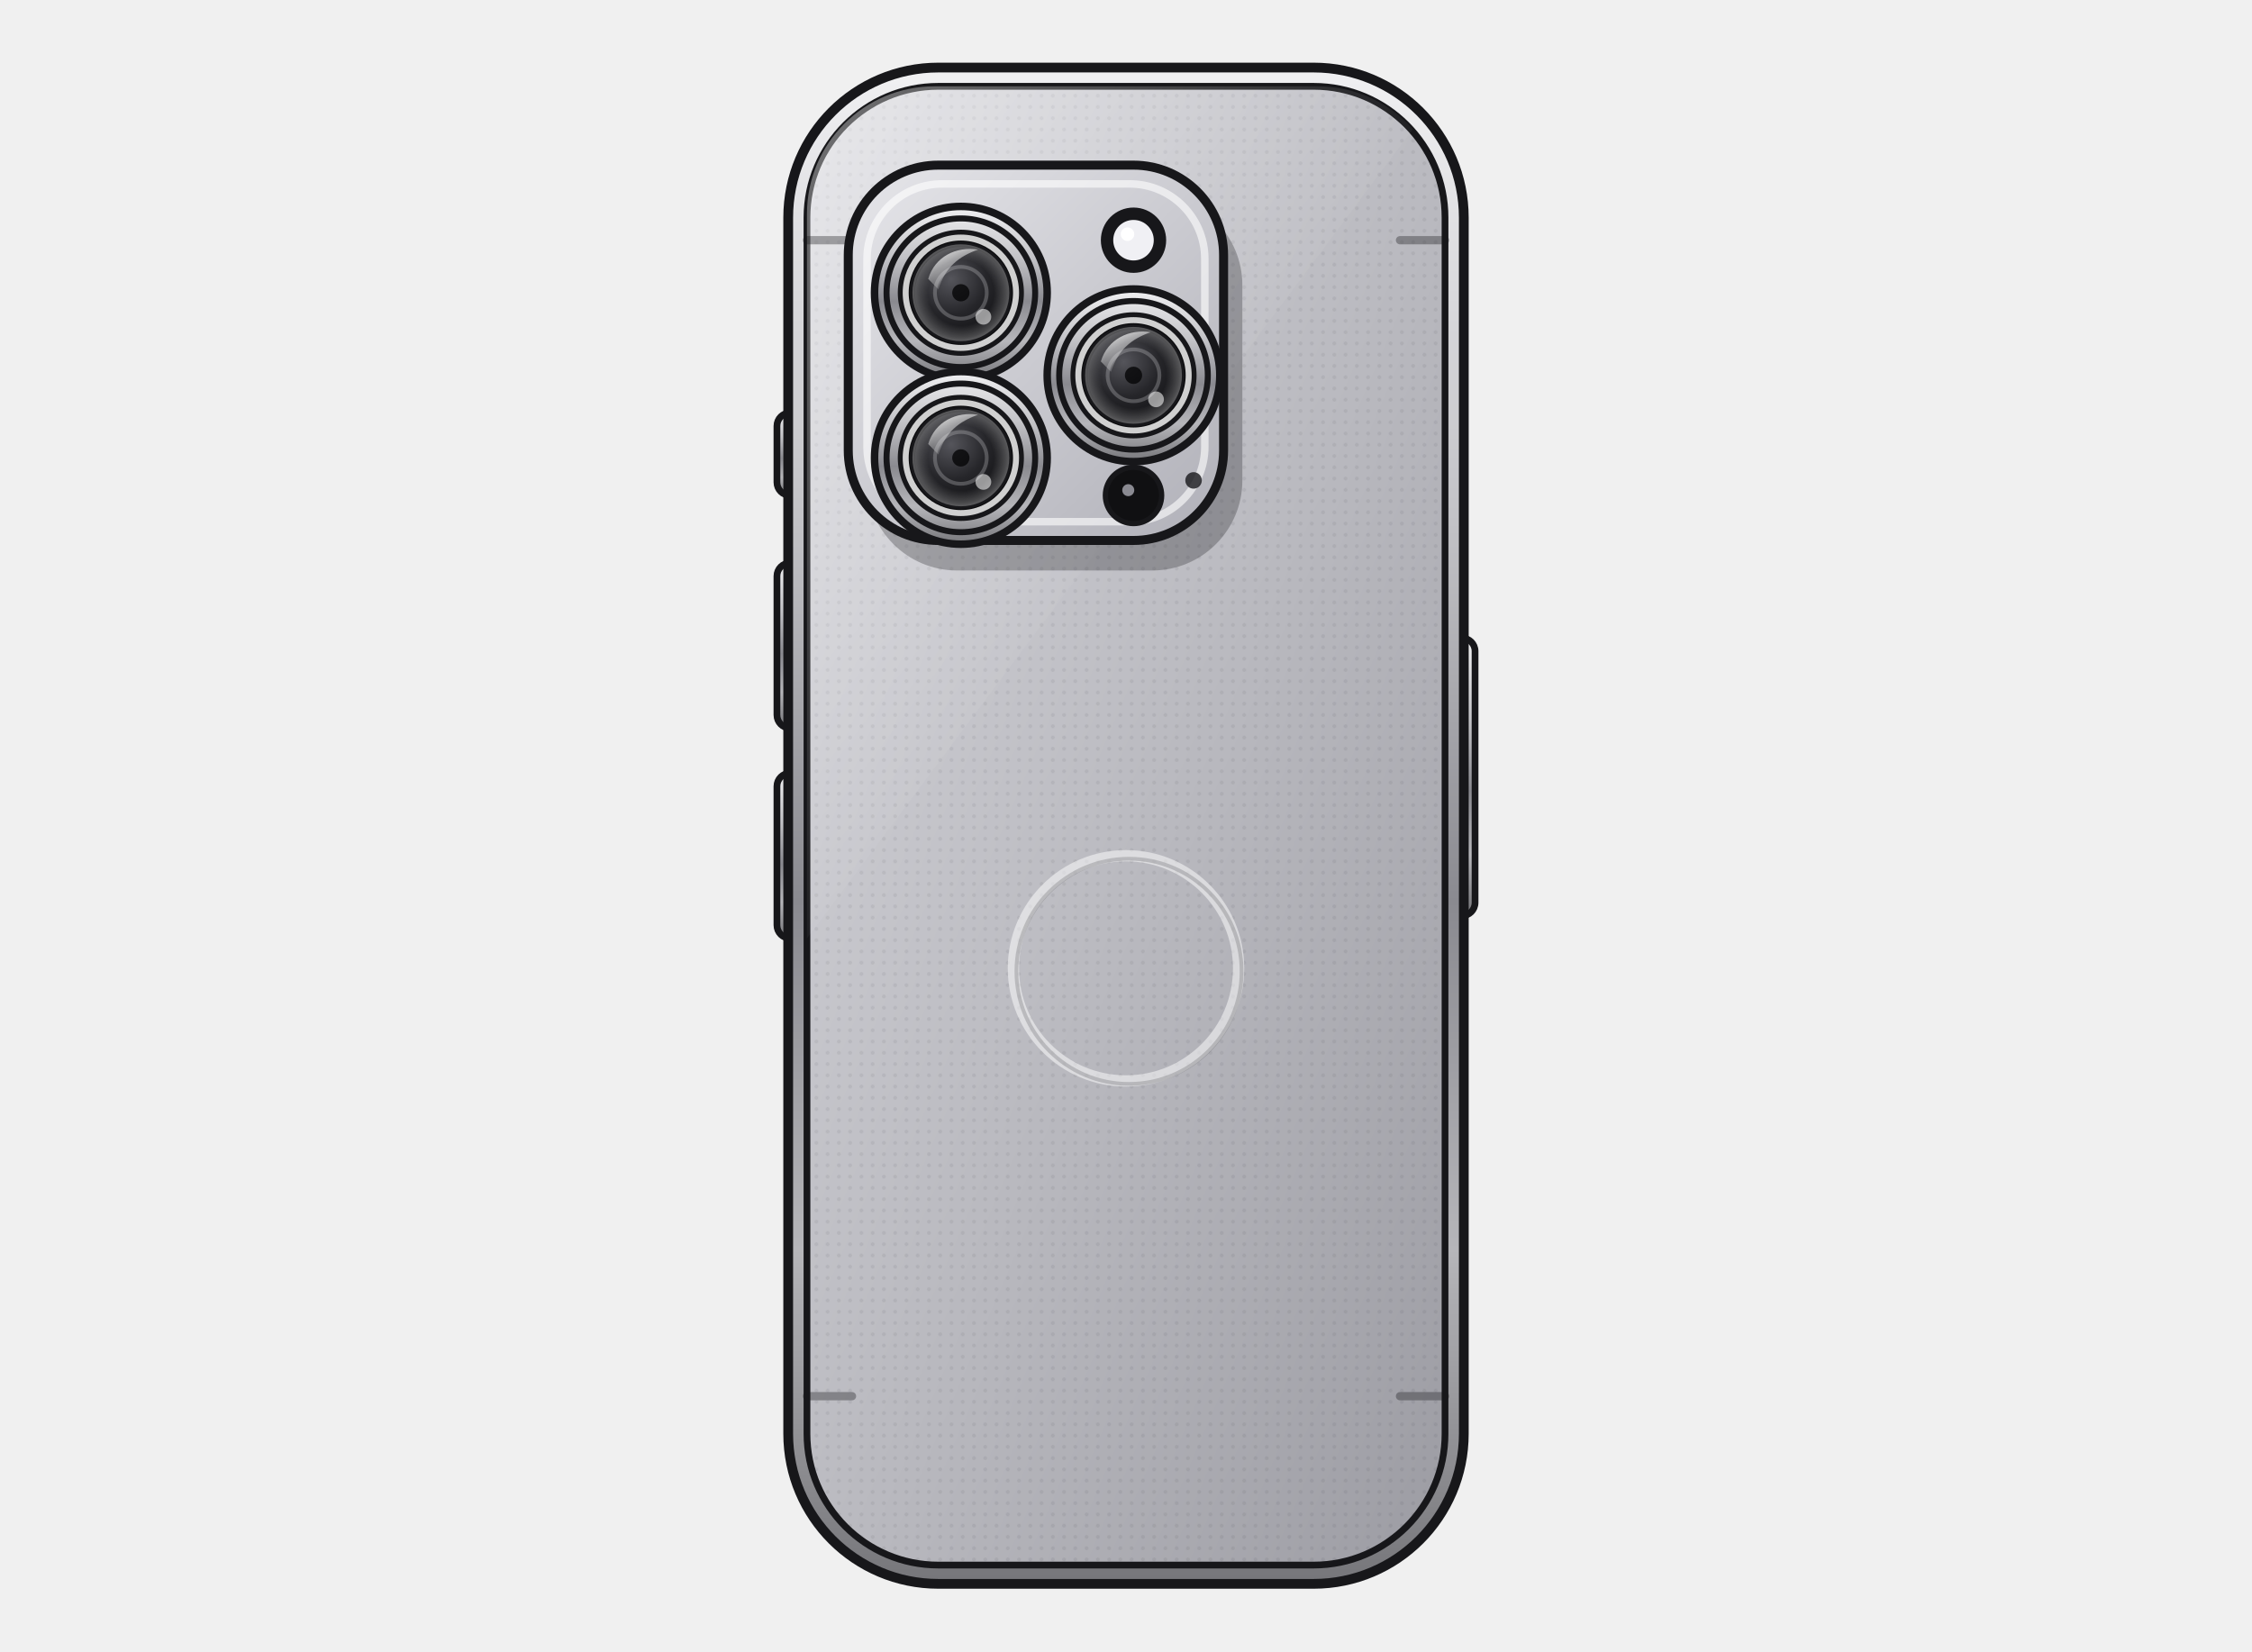
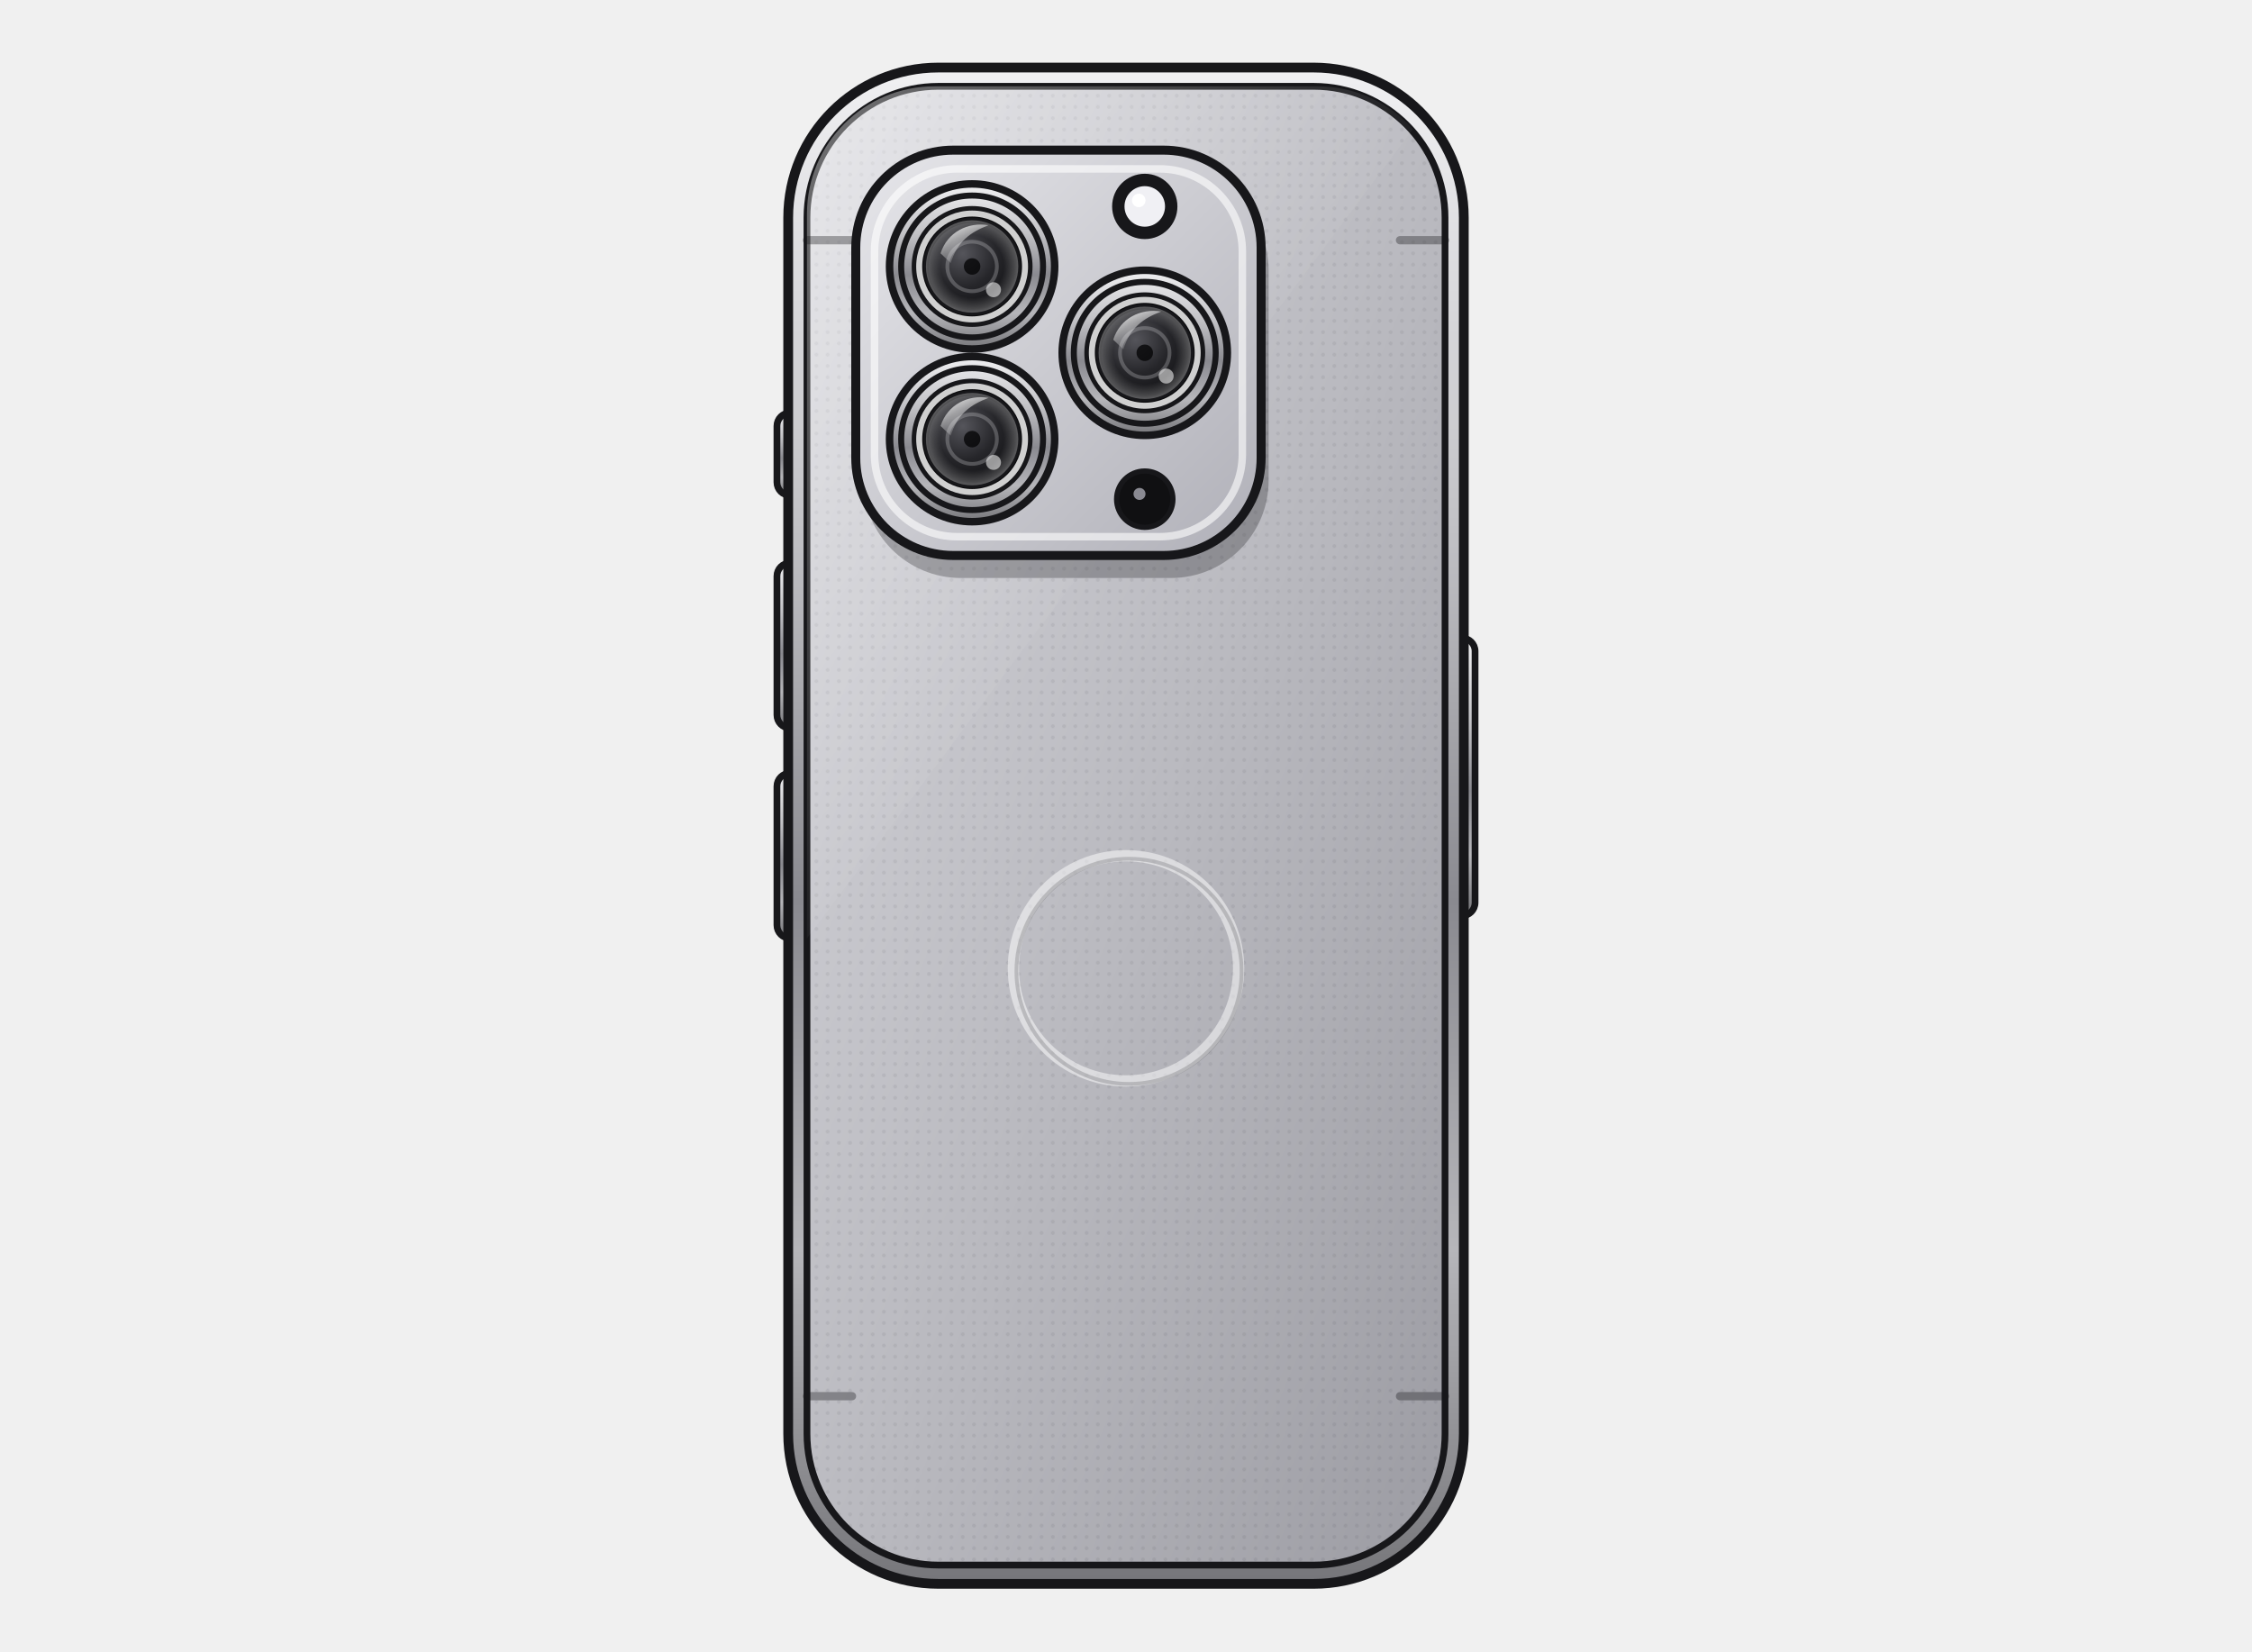
<svg xmlns="http://www.w3.org/2000/svg" viewBox="0 0 600 440" width="600" height="440">
  <defs>
    <linearGradient id="body" x1="0" y1="0" x2="0" y2="1">
      <stop offset="0" stop-color="#48484b" />
      <stop offset="0.1" stop-color="#343437" />
      <stop offset="1" stop-color="#1c1c1f" />
    </linearGradient>
    <linearGradient id="plate" x1="0" y1="0" x2="0" y2="1">
      <stop offset="0" stop-color="#6a6a6e" />
      <stop offset="0.5" stop-color="#47474b" />
      <stop offset="1" stop-color="#2e2e31" />
    </linearGradient>
    <linearGradient id="grip" x1="0" y1="0" x2="1" y2="0">
      <stop offset="0" stop-color="#3a3a3d" />
      <stop offset="0.5" stop-color="#2a2a2d" />
      <stop offset="1" stop-color="#1a1a1c" />
    </linearGradient>
    <linearGradient id="metal" x1="0" y1="0" x2="1" y2="1">
      <stop offset="0" stop-color="#d4d4d8" />
      <stop offset="0.45" stop-color="#8a8a8f" />
      <stop offset="1" stop-color="#525256" />
    </linearGradient>
    <linearGradient id="dark" x1="0" y1="0" x2="0" y2="1">
      <stop offset="0" stop-color="#58585c" />
      <stop offset="1" stop-color="#242427" />
    </linearGradient>
    <linearGradient id="hood" x1="0" y1="0" x2="0" y2="1">
      <stop offset="0" stop-color="#3c3c40" />
      <stop offset="1" stop-color="#0e0e10" />
    </linearGradient>
    <linearGradient id="inhood" x1="0" y1="0" x2="1" y2="1">
      <stop offset="0" stop-color="#0a0a0c" />
      <stop offset="1" stop-color="#2c2c30" />
    </linearGradient>
    <radialGradient id="glass" cx="0.4" cy="0.36" r="0.8">
      <stop offset="0" stop-color="#55555b" />
      <stop offset="0.45" stop-color="#26262a" />
      <stop offset="1" stop-color="#08080a" />
    </radialGradient>
    <radialGradient id="glassEdge" cx="0.5" cy="0.5" r="0.5">
      <stop offset="0.68" stop-color="#ccc" stop-opacity="0" />
      <stop offset="1" stop-color="#e0e0e0" stop-opacity="0.34" />
    </radialGradient>
    <linearGradient id="shine" x1="0" y1="0" x2="0.6" y2="1">
      <stop offset="0" stop-color="#fff" stop-opacity="0.9" />
      <stop offset="1" stop-color="#fff" stop-opacity="0" />
    </linearGradient>
    <pattern id="leather" width="5" height="5" patternUnits="userSpaceOnUse">
      <circle cx="1.2" cy="1.2" r="0.65" fill="#0c0c0e" opacity="0.6" />
      <circle cx="3.7" cy="3.7" r="0.65" fill="#0c0c0e" opacity="0.6" />
    </pattern>
    <linearGradient id="topmetal" x1="0" y1="0" x2="0" y2="1">
      <stop offset="0" stop-color="#b4b4b8" />
      <stop offset="0.18" stop-color="#8e8e92" />
      <stop offset="0.7" stop-color="#5e5e62" />
      <stop offset="1" stop-color="#46464a" />
    </linearGradient>
    <pattern id="stitch" width="10" height="6" patternUnits="userSpaceOnUse">
      <rect x="1" y="2.2" width="5" height="1.6" rx="0.8" fill="#9a9a9e" opacity="0.28" />
    </pattern>
    <linearGradient id="chrome" x1="0" y1="0" x2="0" y2="1">
      <stop offset="0" stop-color="#f0f0f2" />
      <stop offset="0.3" stop-color="#c2c2c6" />
      <stop offset="0.55" stop-color="#8a8a90" />
      <stop offset="0.78" stop-color="#b6b6ba" />
      <stop offset="1" stop-color="#76767a" />
    </linearGradient>
    <linearGradient id="chromeV" x1="0" y1="0" x2="1" y2="0">
      <stop offset="0" stop-color="#6e6e72" />
      <stop offset="0.25" stop-color="#e6e6ea" />
      <stop offset="0.5" stop-color="#a0a0a6" />
      <stop offset="0.8" stop-color="#d4d4d8" />
      <stop offset="1" stop-color="#707074" />
    </linearGradient>
    <linearGradient id="silver" x1="0" y1="0" x2="0" y2="1">
      <stop offset="0" stop-color="#e8e8ec" />
      <stop offset="0.35" stop-color="#c6c6cc" />
      <stop offset="0.8" stop-color="#9a9aa0" />
      <stop offset="1" stop-color="#7e7e84" />
    </linearGradient>
    <linearGradient id="gripd" x1="0" y1="0" x2="1" y2="0">
      <stop offset="0" stop-color="#46464a" />
      <stop offset="0.5" stop-color="#2e2e32" />
      <stop offset="1" stop-color="#202023" />
    </linearGradient>
    <pattern id="dots" width="6" height="6" patternUnits="userSpaceOnUse">
      <circle cx="3" cy="3" r="1" fill="#0e0e10" opacity="0.55" />
    </pattern>
    <pattern id="grid" width="6" height="6" patternUnits="userSpaceOnUse">
      <path d="M0 0h6M0 0v6" stroke="#17171a" stroke-width="1" opacity="0.3" />
    </pattern>
    <linearGradient id="wrap" x1="0" y1="0" x2="0" y2="1">
      <stop offset="0" stop-color="#d8d8dc" />
      <stop offset="1" stop-color="#a4a4aa" />
    </linearGradient>
    <pattern id="stripes" width="14" height="14" patternUnits="userSpaceOnUse" patternTransform="rotate(45)">
      <rect x="0" y="0" width="7" height="14" fill="#17171a" opacity="0.85" />
    </pattern>
    <linearGradient id="gloss" x1="0" y1="0" x2="0" y2="1">
      <stop offset="0" stop-color="#5a5a5f" />
      <stop offset="0.12" stop-color="#3a3a3e" />
      <stop offset="0.6" stop-color="#232326" />
      <stop offset="1" stop-color="#151517" />
    </linearGradient>
    <linearGradient id="frost" x1="0" y1="0" x2="1" y2="1">
      <stop offset="0" stop-color="#d8d8dd" />
      <stop offset="0.55" stop-color="#b8b8be" />
      <stop offset="1" stop-color="#9c9ca3" />
    </linearGradient>
    <linearGradient id="islandg" x1="0" y1="0" x2="1" y2="1">
      <stop offset="0" stop-color="#e6e6ea" />
      <stop offset="1" stop-color="#b0b0b8" />
    </linearGradient>
    <linearGradient id="sweep" x1="0" y1="0" x2="1" y2="1">
      <stop offset="0" stop-color="#fff" stop-opacity="0.4" />
      <stop offset="0.5" stop-color="#fff" stop-opacity="0.04" />
      <stop offset="1" stop-color="#fff" stop-opacity="0" />
    </linearGradient>
    <pattern id="sat" width="3" height="3" patternUnits="userSpaceOnUse">
      <circle cx="1.5" cy="1.5" r="0.5" fill="#17171a" opacity="0.07" />
    </pattern>
    <clipPath id="ph">
      <rect x="215" y="23" width="170" height="394" rx="34" />
    </clipPath>
  </defs>
  <rect x="207" y="110" width="8" height="22" rx="3.5" fill="url(#chrome)" stroke="#17171a" stroke-width="1.8" />
  <rect x="207" y="150" width="8" height="44" rx="3.5" fill="url(#chrome)" stroke="#17171a" stroke-width="1.8" />
  <rect x="207" y="206" width="8" height="44" rx="3.5" fill="url(#chrome)" stroke="#17171a" stroke-width="1.8" />
  <rect x="385" y="170" width="8" height="74" rx="3.5" fill="url(#chrome)" stroke="#17171a" stroke-width="1.8" />
  <rect x="210" y="18" width="180" height="404" rx="40" fill="url(#chrome)" stroke="#17171a" stroke-width="2.6" />
  <rect x="215" y="23" width="170" height="394" rx="35" fill="url(#frost)" stroke="#17171a" stroke-width="1.8" />
  <rect x="215" y="23" width="170" height="394" rx="35" fill="url(#sat)" />
  <g clip-path="url(#ph)">
    <path d="M215 23 L 385 23 L 215 250 Z" fill="url(#sweep)" />
  </g>
  <g stroke="#17171a" stroke-width="2.2" opacity="0.35" stroke-linecap="round">
    <path d="M215 64h12M373 64h12M215 372h12M373 372h12" />
  </g>
-   <rect x="228" y="46" width="100" height="100" rx="24" fill="#17171a" opacity="0.28" transform="translate(3 6)" />
-   <rect x="226" y="44" width="100" height="100" rx="24" fill="url(#islandg)" stroke="#17171a" stroke-width="2.4" />
-   <rect x="231" y="49" width="90" height="90" rx="20" fill="none" stroke="#fff" stroke-width="2" opacity="0.6" />
-   <circle cx="256" cy="78" r="23" fill="url(#chrome)" stroke="#17171a" stroke-width="2" />
-   <circle cx="256" cy="78" r="19.8" fill="url(#barrel)" stroke="#17171a" stroke-width="1.6" />
-   <circle cx="256" cy="78" r="16.1" fill="#0c0c0e" stroke="#17171a" stroke-width="1.4" />
-   <circle cx="256" cy="78" r="14.7" fill="none" stroke="#f2f2f2" stroke-width="1.6" opacity="0.85" />
-   <circle cx="256" cy="78" r="12.9" fill="url(#glass)" stroke="#17171a" stroke-width="1.4" />
-   <circle cx="256" cy="78" r="12.9" fill="url(#glassEdge)" />
-   <circle cx="256" cy="78" r="6.9" fill="none" stroke="#c8c8cc" stroke-width="1" opacity="0.3" />
-   <circle cx="256" cy="78" r="2.3" fill="#050506" opacity="0.8" />
-   <path d="M247.3 74.3 C 249.1 68.3 254.8 65.6 260.6 66.5 C 255.5 68.3 251.9 71.1 250.0 77.1 Z" fill="url(#shine)" />
-   <circle cx="262.0" cy="84.4" r="2.1" fill="#fff" opacity="0.55" />
-   <circle cx="256" cy="122" r="23" fill="url(#chrome)" stroke="#17171a" stroke-width="2" />
-   <circle cx="256" cy="122" r="19.8" fill="url(#barrel)" stroke="#17171a" stroke-width="1.6" />
-   <circle cx="256" cy="122" r="16.1" fill="#0c0c0e" stroke="#17171a" stroke-width="1.4" />
-   <circle cx="256" cy="122" r="14.7" fill="none" stroke="#f2f2f2" stroke-width="1.6" opacity="0.85" />
-   <circle cx="256" cy="122" r="12.9" fill="url(#glass)" stroke="#17171a" stroke-width="1.4" />
-   <circle cx="256" cy="122" r="12.9" fill="url(#glassEdge)" />
-   <circle cx="256" cy="122" r="6.9" fill="none" stroke="#c8c8cc" stroke-width="1" opacity="0.3" />
-   <circle cx="256" cy="122" r="2.3" fill="#050506" opacity="0.8" />
-   <path d="M247.3 118.3 C 249.1 112.3 254.8 109.6 260.6 110.5 C 255.5 112.3 251.9 115.1 250.0 121.1 Z" fill="url(#shine)" />
-   <circle cx="262.0" cy="128.4" r="2.1" fill="#fff" opacity="0.55" />
-   <circle cx="302" cy="100" r="23" fill="url(#chrome)" stroke="#17171a" stroke-width="2" />
-   <circle cx="302" cy="100" r="19.8" fill="url(#barrel)" stroke="#17171a" stroke-width="1.6" />
-   <circle cx="302" cy="100" r="16.1" fill="#0c0c0e" stroke="#17171a" stroke-width="1.4" />
-   <circle cx="302" cy="100" r="14.7" fill="none" stroke="#f2f2f2" stroke-width="1.6" opacity="0.85" />
-   <circle cx="302" cy="100" r="12.9" fill="url(#glass)" stroke="#17171a" stroke-width="1.4" />
-   <circle cx="302" cy="100" r="12.9" fill="url(#glassEdge)" />
-   <circle cx="302" cy="100" r="6.9" fill="none" stroke="#c8c8cc" stroke-width="1" opacity="0.3" />
-   <circle cx="302" cy="100" r="2.3" fill="#050506" opacity="0.8" />
-   <path d="M293.3 96.3 C 295.1 90.3 300.9 87.6 306.6 88.5 C 301.5 90.3 297.9 93.1 296.0 99.1 Z" fill="url(#shine)" />
-   <circle cx="308.0" cy="106.4" r="2.1" fill="#fff" opacity="0.55" />
-   <circle cx="302" cy="64" r="8" fill="#17171a" stroke="#17171a" stroke-width="1.4" />
-   <circle cx="302" cy="64" r="5.4" fill="#f0f0f4" />
-   <circle cx="300.4" cy="62.4" r="1.8" fill="#fff" />
-   <circle cx="302" cy="132" r="7.5" fill="#101012" stroke="#17171a" stroke-width="1.4" />
-   <circle cx="300.6" cy="130.6" r="1.6" fill="#8a8a92" />
-   <circle cx="318" cy="128" r="2.2" fill="#17171a" opacity="0.8" />
+   <rect x="230" y="46" width="108" height="108" rx="26" fill="#17171a" opacity="0.28" />
+   <rect x="228" y="40" width="108" height="108" rx="26" fill="url(#islandg)" stroke="#17171a" stroke-width="2.4" />
+   <rect x="233" y="45" width="98" height="98" rx="22" fill="none" stroke="#fff" stroke-width="2" opacity="0.6" />
+   <circle cx="259" cy="71" r="22" fill="url(#chrome)" stroke="#17171a" stroke-width="2" />
+   <circle cx="259" cy="71" r="18.9" fill="url(#barrel)" stroke="#17171a" stroke-width="1.6" />
+   <circle cx="259" cy="71" r="15.4" fill="#0c0c0e" stroke="#17171a" stroke-width="1.4" />
+   <circle cx="259" cy="71" r="14.1" fill="none" stroke="#f2f2f2" stroke-width="1.6" opacity="0.85" />
+   <circle cx="259" cy="71" r="12.3" fill="url(#glass)" stroke="#17171a" stroke-width="1.4" />
+   <circle cx="259" cy="71" r="12.3" fill="url(#glassEdge)" />
+   <circle cx="259" cy="71" r="6.6" fill="none" stroke="#c8c8cc" stroke-width="1" opacity="0.3" />
+   <circle cx="259" cy="71" r="2.2" fill="#050506" opacity="0.8" />
+   <path d="M250.6 67.5 C 252.4 61.8 257.9 59.1 263.4 60.0 C 258.6 61.8 255.0 64.4 253.3 70.1 Z" fill="url(#shine)" />
+   <circle cx="264.7" cy="77.2" r="2.0" fill="#fff" opacity="0.55" />
+   <circle cx="259" cy="117" r="22" fill="url(#chrome)" stroke="#17171a" stroke-width="2" />
+   <circle cx="259" cy="117" r="18.9" fill="url(#barrel)" stroke="#17171a" stroke-width="1.6" />
+   <circle cx="259" cy="117" r="15.4" fill="#0c0c0e" stroke="#17171a" stroke-width="1.4" />
+   <circle cx="259" cy="117" r="14.1" fill="none" stroke="#f2f2f2" stroke-width="1.6" opacity="0.85" />
+   <circle cx="259" cy="117" r="12.3" fill="url(#glass)" stroke="#17171a" stroke-width="1.4" />
+   <circle cx="259" cy="117" r="12.3" fill="url(#glassEdge)" />
+   <circle cx="259" cy="117" r="6.6" fill="none" stroke="#c8c8cc" stroke-width="1" opacity="0.3" />
+   <circle cx="259" cy="117" r="2.2" fill="#050506" opacity="0.8" />
+   <path d="M250.6 113.5 C 252.4 107.8 257.9 105.1 263.4 106.0 C 258.6 107.8 255.0 110.4 253.3 116.1 Z" fill="url(#shine)" />
+   <circle cx="264.7" cy="123.2" r="2.0" fill="#fff" opacity="0.55" />
+   <circle cx="305" cy="94" r="22" fill="url(#chrome)" stroke="#17171a" stroke-width="2" />
+   <circle cx="305" cy="94" r="18.9" fill="url(#barrel)" stroke="#17171a" stroke-width="1.6" />
+   <circle cx="305" cy="94" r="15.4" fill="#0c0c0e" stroke="#17171a" stroke-width="1.4" />
+   <circle cx="305" cy="94" r="14.1" fill="none" stroke="#f2f2f2" stroke-width="1.6" opacity="0.85" />
+   <circle cx="305" cy="94" r="12.3" fill="url(#glass)" stroke="#17171a" stroke-width="1.4" />
+   <circle cx="305" cy="94" r="12.3" fill="url(#glassEdge)" />
+   <circle cx="305" cy="94" r="6.6" fill="none" stroke="#c8c8cc" stroke-width="1" opacity="0.3" />
+   <circle cx="305" cy="94" r="2.2" fill="#050506" opacity="0.8" />
+   <path d="M296.6 90.5 C 298.4 84.8 303.9 82.1 309.4 83.0 C 304.6 84.8 301.0 87.4 299.3 93.1 Z" fill="url(#shine)" />
+   <circle cx="310.7" cy="100.2" r="2.0" fill="#fff" opacity="0.55" />
+   <circle cx="305" cy="55" r="8" fill="#17171a" stroke="#17171a" stroke-width="1.4" />
+   <circle cx="305" cy="55" r="5.4" fill="#f0f0f4" />
+   <circle cx="303.4" cy="53.4" r="1.8" fill="#fff" />
+   <circle cx="305" cy="133" r="7.5" fill="#101012" stroke="#17171a" stroke-width="1.4" />
+   <circle cx="303.6" cy="131.6" r="1.6" fill="#8a8a92" />
  <circle cx="300" cy="258" r="30" fill="none" stroke="#fff" stroke-width="3" opacity="0.5" />
  <circle cx="300" cy="258" r="30" fill="none" stroke="#17171a" stroke-width="1" opacity="0.18" transform="translate(0.8 0.8)" />
</svg>
